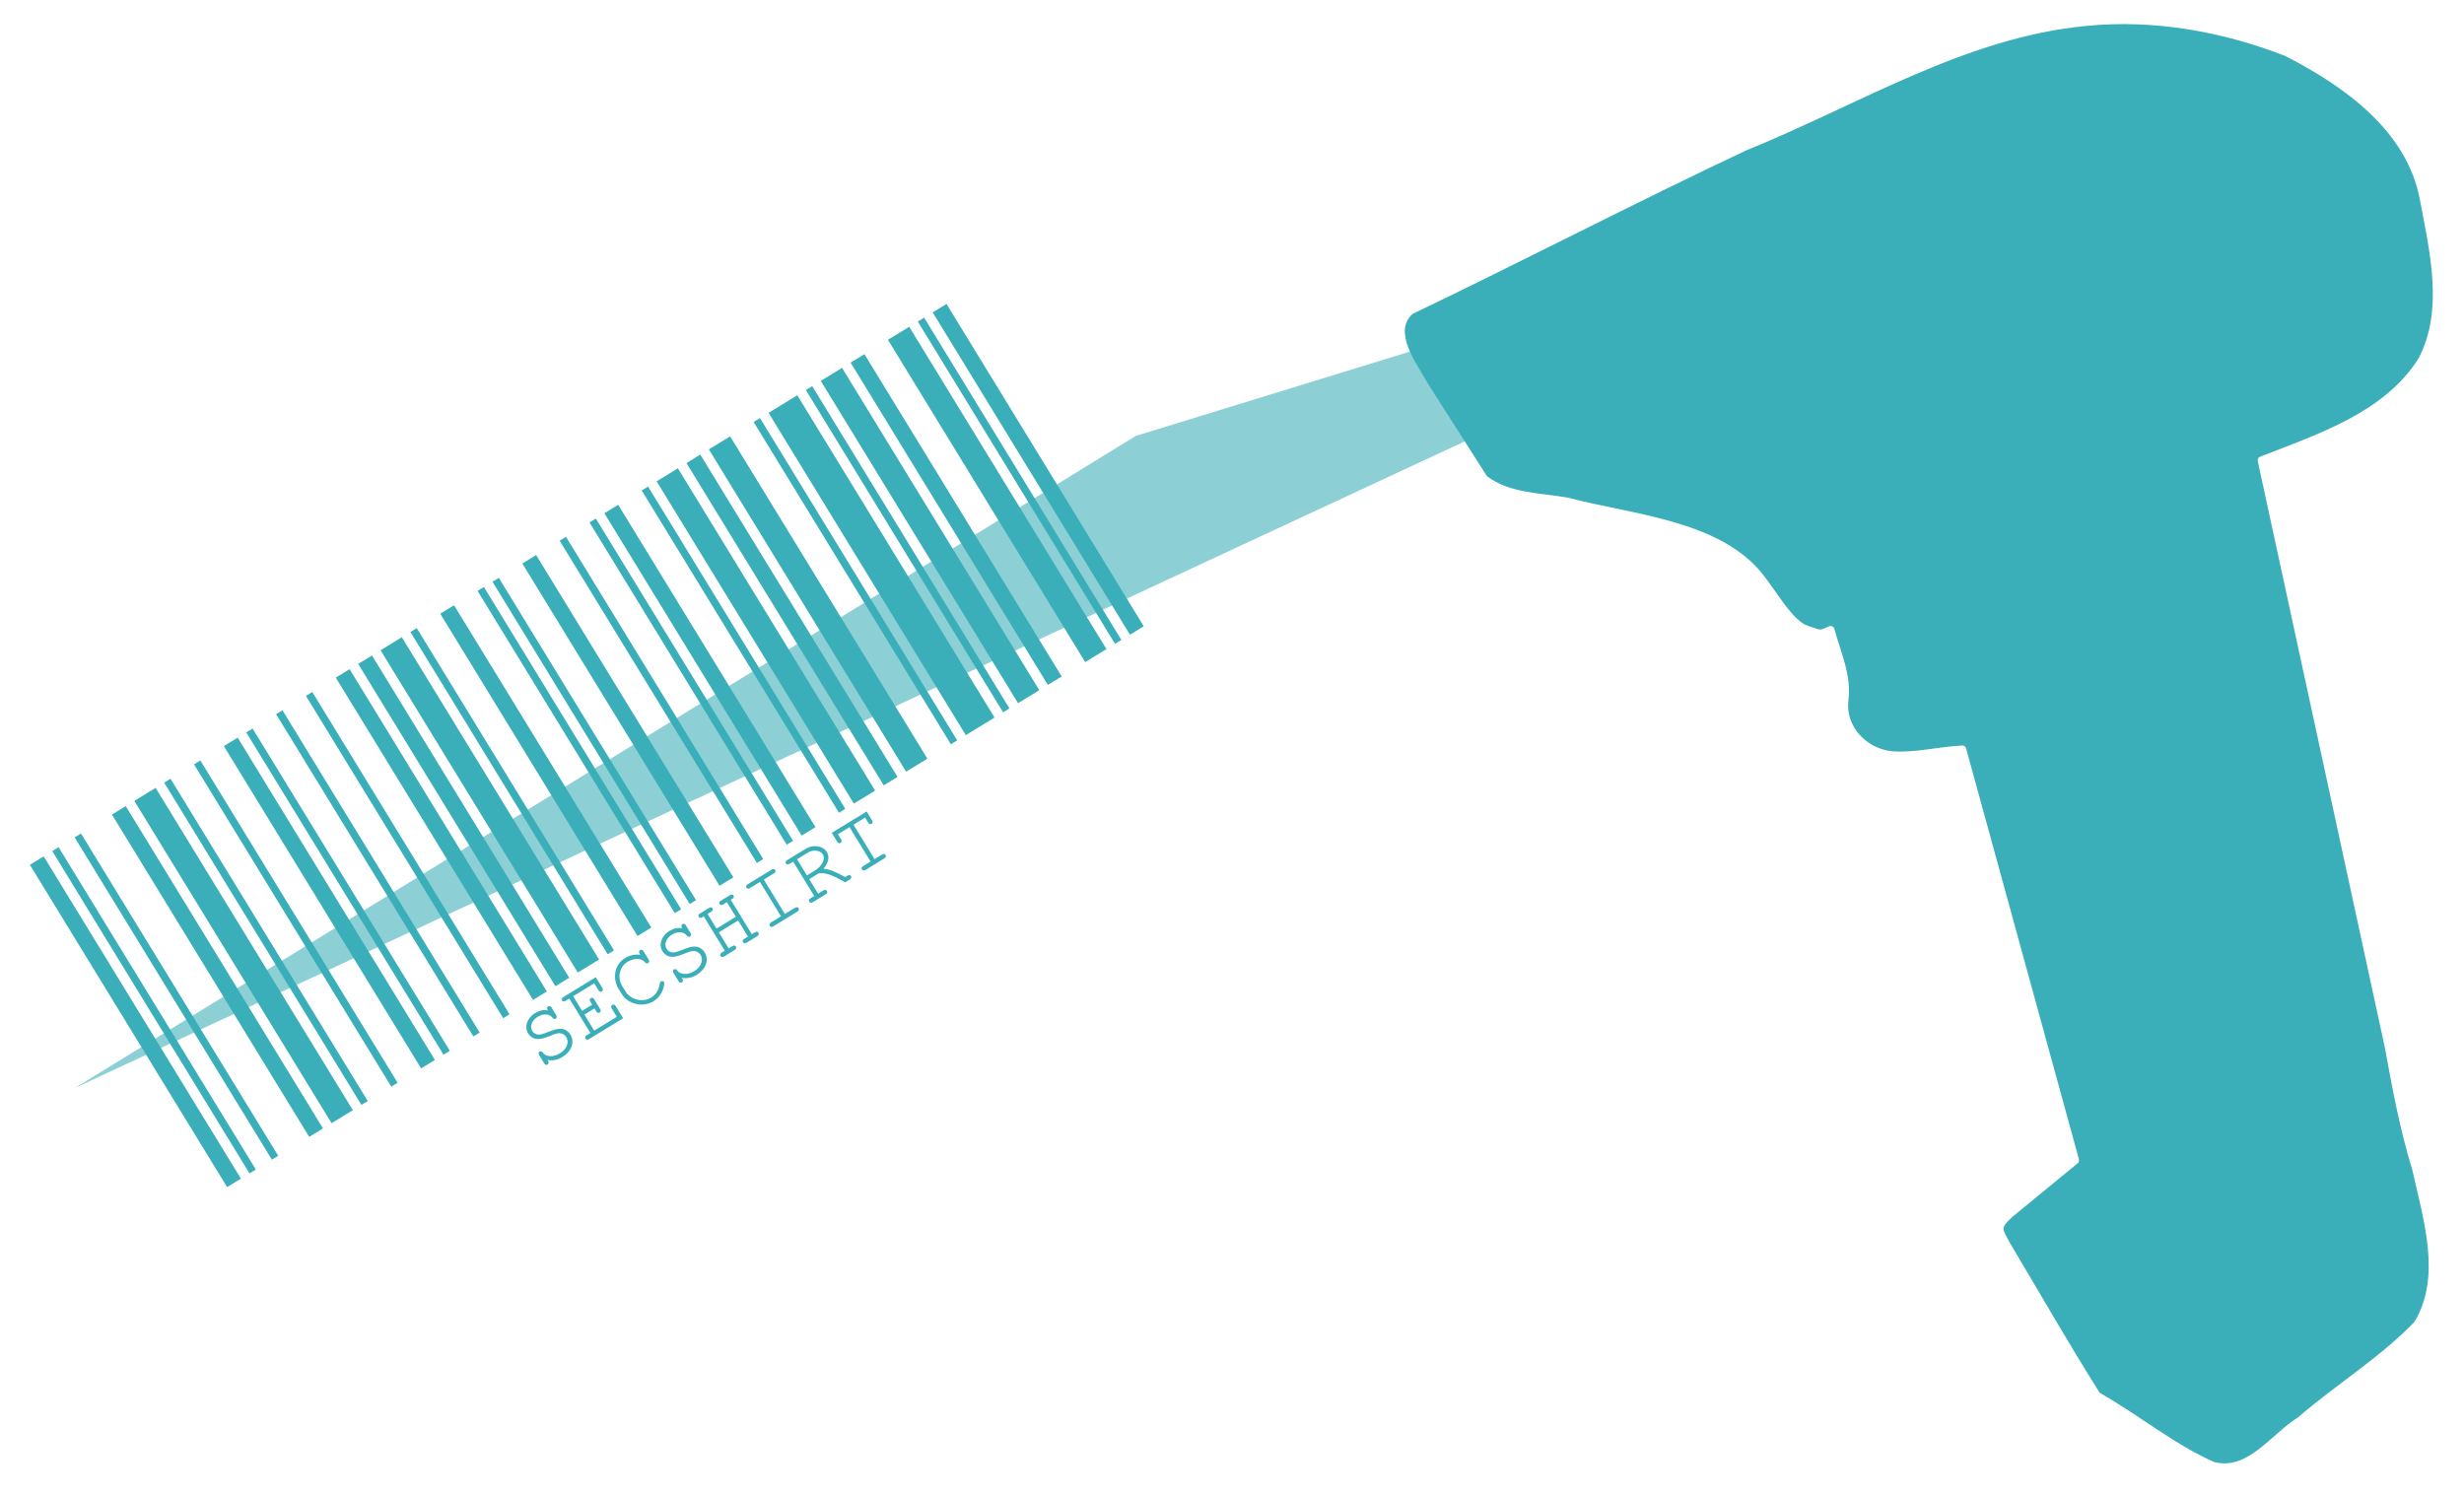
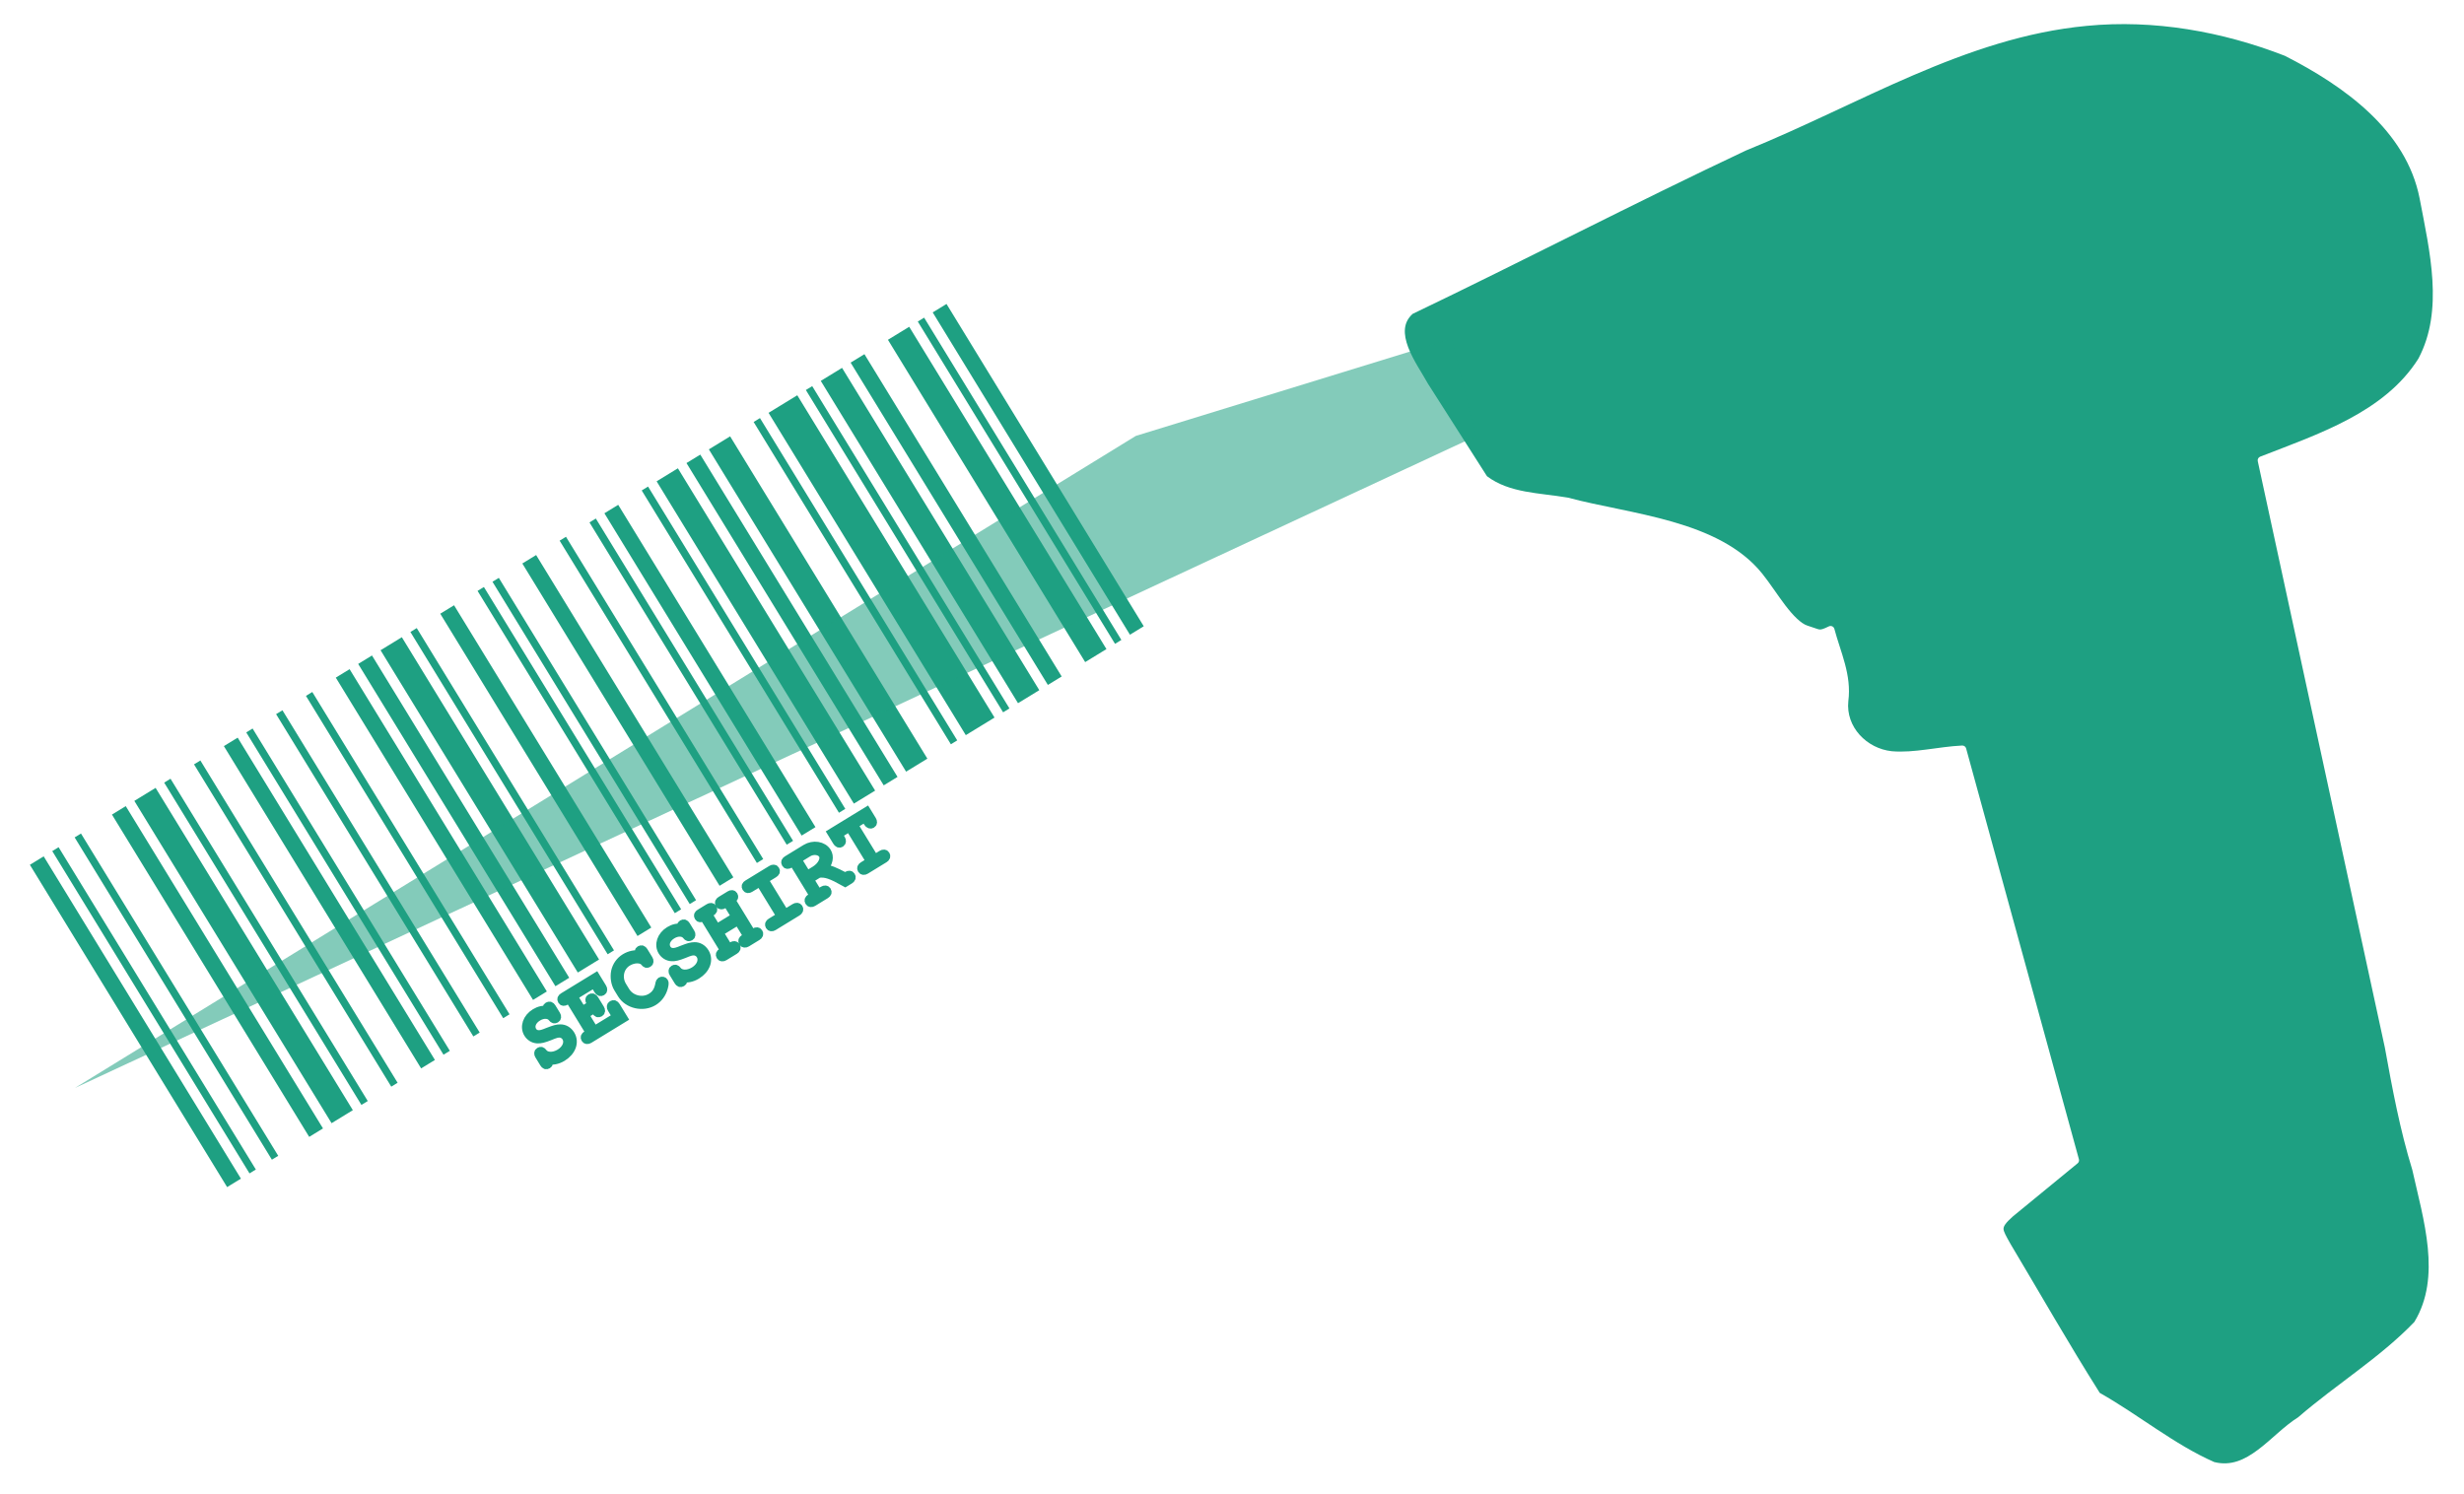
<svg xmlns="http://www.w3.org/2000/svg" id="svg2" viewBox="0 0 350.787 212.598" version="1.0" width="99mm" height="60mm">
  <defs id="defs4">
    <clipPath clipPathUnits="userSpaceOnUse" id="clipPath4351">
      <path d="M 0,0 124,0 124,51 0,51 0,0 Z" id="path4353" />
    </clipPath>
    <clipPath clipPathUnits="userSpaceOnUse" id="clipPath4361">
      <path d="m 0,0 1223.86,0 0,1223.86 L 0,1223.86 0,0 Z" id="path4363" />
    </clipPath>
    <clipPath clipPathUnits="userSpaceOnUse" id="clipPath4351-3">
      <path d="M 0,0 124,0 124,51 0,51 0,0 Z" id="path4353-6" />
    </clipPath>
    <clipPath clipPathUnits="userSpaceOnUse" id="clipPath4361-7">
      <path d="m 0,0 1223.86,0 0,1223.86 L 0,1223.86 0,0 Z" id="path4363-5" />
    </clipPath>
  </defs>
  <g id="layer1" transform="translate(-106.62,-346.5715)">
-     <path id="path4318" style="fill:#3aafb9;fill-opacity:1;fill-rule:evenodd" d="m 286.834,188.727 c -31.299,0.641 -59.797,15.93 -89.504,25.496 -0.005,0.002 -0.01,0.004 -0.016,0.006 -29.604,11.382 -58.906,24.005 -88.379,35.57 -1.352,1.084 -1.997,2.295 -2.23,3.691 -0.238,1.424 -0.019,3.056 0.486,4.758 1.004,3.383 3.106,6.939 4.385,9.711 l 13.357,24.764 c 5.464,4.785 13.113,5.221 20.246,6.986 a 1.009,1.009 0 0 1 0.09,0.025 c 15.565,5.422 38.19,8.469 48.279,23.1 1.751,2.54 3.496,5.763 5.291,8.521 1.794,2.757 3.695,4.982 5.279,5.611 6.7e-4,2.6e-4 0.001,0.002 0.002,0.002 1.669,0.645 2.471,1.099 2.953,1.197 0.483,0.099 0.964,0.023 2.52,-0.602 a 1.009,1.009 0 0 1 1.367,0.75 c 1.126,6.012 3.598,12.058 2.215,18.764 l 0.004,-0.025 c -1.181,6.576 3.828,12.495 10.178,13.639 5.736,0.916 11.893,-0.284 18.104,-0.137 a 1.009,1.009 0 0 1 0.967,0.812 c 7.052,35.758 14.105,71.492 21.156,107.25 a 1.009,1.009 0 0 1 -0.41,1.021 c -5.845,4.107 -11.681,8.246 -17.533,12.354 -0.002,0.002 -0.002,0.002 -0.004,0.004 -1.026,0.778 -1.714,1.4 -2.111,1.891 -0.398,0.492 -0.512,0.803 -0.535,1.148 -0.045,0.687 0.521,1.894 1.506,3.98 0.001,0.003 0.003,0.005 0.004,0.008 6.672,13.297 13.086,26.755 20.041,39.777 9.621,6.409 18.116,14.617 28,19.848 4.178,1.375 7.777,-0.005 11.418,-2.334 3.661,-2.341 7.189,-5.624 10.979,-7.613 l -0.135,0.084 c 10.41,-7.756 22.142,-13.771 31.551,-22.236 7.876,-11.025 4.243,-25.985 2.336,-38.965 l 0.016,0.078 c -2.443,-10.681 -3.605,-21.217 -4.74,-31.836 l 0.006,0.033 C 336.799,405.017 329.612,354.171 322.439,303.328 a 1.009,1.009 0 0 1 0.701,-1.105 c 15.328,-4.722 32.638,-8.987 42.336,-22.137 7.454,-11.889 4.894,-27.228 3.303,-40.996 -2.145,-17.68 -17.243,-30.16 -31.797,-38.982 -15.579,-7.406 -32.792,-11.795 -50.146,-11.381 a 1.009,1.009 0 0 1 -0.002,0 z" transform="matrix(0.5534143,-0.0405593,0.0405593,0.5534143,237.3005,257.444)" />
-     <g id="g4345" transform="matrix(1.066222,-0.6524344,-0.6524344,-1.066222,143.1102,524.4778)" style="stroke:#3aafb9;stroke-opacity:1">
-       <g id="g4347" style="stroke:#3aafb9;stroke-opacity:1">
-         <g id="g4349" clip-path="url(#clipPath4351-3)" style="stroke:#3aafb9;stroke-opacity:1">
-           <g id="g4355" transform="translate(-597,-590)" style="stroke:#3aafb9;stroke-opacity:1">
-             <g id="g4357" style="stroke:#3aafb9;stroke-opacity:1">
-               <g id="g4359" clip-path="url(#clipPath4361-7)" style="stroke:#3aafb9;stroke-opacity:1">
-                 <g id="g4365" transform="scale(0.1,0.1)" style="stroke:#3aafb9;stroke-opacity:1">
-                   <path d="m 5987.96,5978 0,430.39" style="fill:none;stroke:#3aafb9;stroke-width:18.431;stroke-linecap:butt;stroke-linejoin:miter;stroke-miterlimit:10;stroke-dasharray:none;stroke-opacity:1" id="path4367" />
-                   <path d="m 6012.87,5978 0,430.39" style="fill:none;stroke:#3aafb9;stroke-width:8.468;stroke-linecap:butt;stroke-linejoin:miter;stroke-miterlimit:10;stroke-dasharray:none;stroke-opacity:1" id="path4369" />
-                   <path d="m 6042.76,5978 0,430.39" style="fill:none;stroke:#3aafb9;stroke-width:8.468;stroke-linecap:butt;stroke-linejoin:miter;stroke-miterlimit:10;stroke-dasharray:none;stroke-opacity:1" id="path4371" />
-                   <path d="m 6097.55,5978 0,430.39" style="fill:none;stroke:#3aafb9;stroke-width:18.431;stroke-linecap:butt;stroke-linejoin:miter;stroke-miterlimit:10;stroke-dasharray:none;stroke-opacity:1" id="path4373" />
-                   <path d="m 6132.42,5978 0,430.39" style="fill:none;stroke:#3aafb9;stroke-width:28.393;stroke-linecap:butt;stroke-linejoin:miter;stroke-miterlimit:10;stroke-dasharray:none;stroke-opacity:1" id="path4375" />
-                   <path d="m 6162.31,5978 0,430.39" style="fill:none;stroke:#3aafb9;stroke-width:8.468;stroke-linecap:butt;stroke-linejoin:miter;stroke-miterlimit:10;stroke-dasharray:none;stroke-opacity:1" id="path4377" />
-                   <path d="m 6202.16,5978 0,430.39" style="fill:none;stroke:#3aafb9;stroke-width:8.468;stroke-linecap:butt;stroke-linejoin:miter;stroke-miterlimit:10;stroke-dasharray:none;stroke-opacity:1" id="path4379" />
-                   <path d="m 6246.99,5978 0,430.39" style="fill:none;stroke:#3aafb9;stroke-width:18.431;stroke-linecap:butt;stroke-linejoin:miter;stroke-miterlimit:10;stroke-dasharray:none;stroke-opacity:1" id="path4381" />
-                   <path d="m 6271.9,5978 0,430.39" style="fill:none;stroke:#3aafb9;stroke-width:8.468;stroke-linecap:butt;stroke-linejoin:miter;stroke-miterlimit:10;stroke-dasharray:none;stroke-opacity:1" id="path4383" />
-                   <path d="m 6311.75,5978 0,430.39" style="fill:none;stroke:#3aafb9;stroke-width:8.468;stroke-linecap:butt;stroke-linejoin:miter;stroke-miterlimit:10;stroke-dasharray:none;stroke-opacity:1" id="path4385" />
-                   <path d="m 6351.6,5978 0,430.39" style="fill:none;stroke:#3aafb9;stroke-width:8.468;stroke-linecap:butt;stroke-linejoin:miter;stroke-miterlimit:10;stroke-dasharray:none;stroke-opacity:1" id="path4387" />
-                   <path d="m 6396.43,5978 0,430.39" style="fill:none;stroke:#3aafb9;stroke-width:18.431;stroke-linecap:butt;stroke-linejoin:miter;stroke-miterlimit:10;stroke-dasharray:none;stroke-opacity:1" id="path4389" />
-                   <path d="m 6426.32,5978 0,430.39" style="fill:none;stroke:#3aafb9;stroke-width:18.431;stroke-linecap:butt;stroke-linejoin:miter;stroke-miterlimit:10;stroke-dasharray:none;stroke-opacity:1" id="path4391" />
-                   <path d="m 6461.19,5978 0,430.39" style="fill:none;stroke:#3aafb9;stroke-width:28.393;stroke-linecap:butt;stroke-linejoin:miter;stroke-miterlimit:10;stroke-dasharray:none;stroke-opacity:1" id="path4393" />
-                   <path d="m 6491.08,5978 0,430.39" style="fill:none;stroke:#3aafb9;stroke-width:8.468;stroke-linecap:butt;stroke-linejoin:miter;stroke-miterlimit:10;stroke-dasharray:none;stroke-opacity:1" id="path4395" />
-                   <path d="m 6535.91,5978 0,430.39" style="fill:none;stroke:#3aafb9;stroke-width:18.431;stroke-linecap:butt;stroke-linejoin:miter;stroke-miterlimit:10;stroke-dasharray:none;stroke-opacity:1" id="path4397" />
-                   <path d="m 6580.74,5978 0,430.39" style="fill:none;stroke:#3aafb9;stroke-width:8.468;stroke-linecap:butt;stroke-linejoin:miter;stroke-miterlimit:10;stroke-dasharray:none;stroke-opacity:1" id="path4399" />
-                   <path d="m 6600.66,5978 0,430.39" style="fill:none;stroke:#3aafb9;stroke-width:8.468;stroke-linecap:butt;stroke-linejoin:miter;stroke-miterlimit:10;stroke-dasharray:none;stroke-opacity:1" id="path4401" />
-                   <path d="m 6645.5,5978 0,430.39" style="fill:none;stroke:#3aafb9;stroke-width:18.431;stroke-linecap:butt;stroke-linejoin:miter;stroke-miterlimit:10;stroke-dasharray:none;stroke-opacity:1" id="path4403" />
-                   <path d="m 6690.33,5978 0,430.39" style="fill:none;stroke:#3aafb9;stroke-width:8.468;stroke-linecap:butt;stroke-linejoin:miter;stroke-miterlimit:10;stroke-dasharray:none;stroke-opacity:1" id="path4405" />
-                   <path d="m 6730.18,5978 0,430.39" style="fill:none;stroke:#3aafb9;stroke-width:8.468;stroke-linecap:butt;stroke-linejoin:miter;stroke-miterlimit:10;stroke-dasharray:none;stroke-opacity:1" id="path4407" />
-                   <path d="m 6755.09,5978 0,430.39" style="fill:none;stroke:#3aafb9;stroke-width:18.431;stroke-linecap:butt;stroke-linejoin:miter;stroke-miterlimit:10;stroke-dasharray:none;stroke-opacity:1" id="path4409" />
-                   <path d="m 6799.92,5978 0,430.39" style="fill:none;stroke:#3aafb9;stroke-width:8.468;stroke-linecap:butt;stroke-linejoin:miter;stroke-miterlimit:10;stroke-dasharray:none;stroke-opacity:1" id="path4411" />
-                   <path d="m 6829.8,5978 0,430.39" style="fill:none;stroke:#3aafb9;stroke-width:28.393;stroke-linecap:butt;stroke-linejoin:miter;stroke-miterlimit:10;stroke-dasharray:none;stroke-opacity:1" id="path4413" />
-                   <path d="m 6864.68,5978 0,430.39" style="fill:none;stroke:#3aafb9;stroke-width:18.431;stroke-linecap:butt;stroke-linejoin:miter;stroke-miterlimit:10;stroke-dasharray:none;stroke-opacity:1" id="path4415" />
-                   <path d="m 6899.54,5978 0,430.39" style="fill:none;stroke:#3aafb9;stroke-width:28.393;stroke-linecap:butt;stroke-linejoin:miter;stroke-miterlimit:10;stroke-dasharray:none;stroke-opacity:1" id="path4417" />
-                   <path d="m 6949.36,5978 0,430.39" style="fill:none;stroke:#3aafb9;stroke-width:8.468;stroke-linecap:butt;stroke-linejoin:miter;stroke-miterlimit:10;stroke-dasharray:none;stroke-opacity:1" id="path4419" />
-                   <path d="m 6984.23,5978 0,430.39" style="fill:none;stroke:#3aafb9;stroke-width:38.356;stroke-linecap:butt;stroke-linejoin:miter;stroke-miterlimit:10;stroke-dasharray:none;stroke-opacity:1" id="path4421" />
-                   <path d="m 7019.1,5978 0,430.39" style="fill:none;stroke:#3aafb9;stroke-width:8.468;stroke-linecap:butt;stroke-linejoin:miter;stroke-miterlimit:10;stroke-dasharray:none;stroke-opacity:1" id="path4423" />
-                   <path d="m 7048.98,5978 0,430.39" style="fill:none;stroke:#3aafb9;stroke-width:28.393;stroke-linecap:butt;stroke-linejoin:miter;stroke-miterlimit:10;stroke-dasharray:none;stroke-opacity:1" id="path4425" />
-                   <path d="m 7083.85,5978 0,430.39" style="fill:none;stroke:#3aafb9;stroke-width:18.431;stroke-linecap:butt;stroke-linejoin:miter;stroke-miterlimit:10;stroke-dasharray:none;stroke-opacity:1" id="path4427" />
-                   <path d="m 7138.65,5978 0,430.39" style="fill:none;stroke:#3aafb9;stroke-width:28.393;stroke-linecap:butt;stroke-linejoin:miter;stroke-miterlimit:10;stroke-dasharray:none;stroke-opacity:1" id="path4429" />
-                   <path d="m 7168.54,5978 0,430.39" style="fill:none;stroke:#3aafb9;stroke-width:8.468;stroke-linecap:butt;stroke-linejoin:miter;stroke-miterlimit:10;stroke-dasharray:none;stroke-opacity:1" id="path4431" />
-                   <path d="m 7193.44,5978 0,430.39" style="fill:none;stroke:#3aafb9;stroke-width:18.431;stroke-linecap:butt;stroke-linejoin:miter;stroke-miterlimit:10;stroke-dasharray:none;stroke-opacity:1" id="path4433" />
-                   <g id="g4435" transform="scale(10,10)" style="stroke:#3aafb9;stroke-opacity:1">
-                     <text transform="matrix(1,0,0,-1,635.161,590.665)" style="font-variant:normal;font-weight:normal;font-size:9.963px;font-family:Courier;-inkscape-font-specification:Courier;writing-mode:lr-tb;fill:#3aafb9;fill-opacity:1;fill-rule:nonzero;stroke:none;stroke-opacity:1" id="text4437">
-                       <tspan x="0 5.978 11.955 17.933 23.91 29.888 35.866 41.843" y="0" id="tspan4439">SECSHIRT</tspan>
+     <path id="path4318" style="fill:#1ea082;fill-opacity:1;fill-rule:evenodd" d="m 286.834,188.727 c -31.299,0.641 -59.797,15.93 -89.504,25.496 -0.005,0.002 -0.01,0.004 -0.016,0.006 -29.604,11.382 -58.906,24.005 -88.379,35.57 -1.352,1.084 -1.997,2.295 -2.23,3.691 -0.238,1.424 -0.019,3.056 0.486,4.758 1.004,3.383 3.106,6.939 4.385,9.711 l 13.357,24.764 c 5.464,4.785 13.113,5.221 20.246,6.986 a 1.009,1.009 0 0 1 0.09,0.025 c 15.565,5.422 38.19,8.469 48.279,23.1 1.751,2.54 3.496,5.763 5.291,8.521 1.794,2.757 3.695,4.982 5.279,5.611 6.7e-4,2.6e-4 0.001,0.002 0.002,0.002 1.669,0.645 2.471,1.099 2.953,1.197 0.483,0.099 0.964,0.023 2.52,-0.602 a 1.009,1.009 0 0 1 1.367,0.75 c 1.126,6.012 3.598,12.058 2.215,18.764 l 0.004,-0.025 c -1.181,6.576 3.828,12.495 10.178,13.639 5.736,0.916 11.893,-0.284 18.104,-0.137 a 1.009,1.009 0 0 1 0.967,0.812 c 7.052,35.758 14.105,71.492 21.156,107.25 a 1.009,1.009 0 0 1 -0.41,1.021 c -5.845,4.107 -11.681,8.246 -17.533,12.354 -0.002,0.002 -0.002,0.002 -0.004,0.004 -1.026,0.778 -1.714,1.4 -2.111,1.891 -0.398,0.492 -0.512,0.803 -0.535,1.148 -0.045,0.687 0.521,1.894 1.506,3.98 0.001,0.003 0.003,0.005 0.004,0.008 6.672,13.297 13.086,26.755 20.041,39.777 9.621,6.409 18.116,14.617 28,19.848 4.178,1.375 7.777,-0.005 11.418,-2.334 3.661,-2.341 7.189,-5.624 10.979,-7.613 l -0.135,0.084 c 10.41,-7.756 22.142,-13.771 31.551,-22.236 7.876,-11.025 4.243,-25.985 2.336,-38.965 l 0.016,0.078 c -2.443,-10.681 -3.605,-21.217 -4.74,-31.836 l 0.006,0.033 C 336.799,405.017 329.612,354.171 322.439,303.328 a 1.009,1.009 0 0 1 0.701,-1.105 c 15.328,-4.722 32.638,-8.987 42.336,-22.137 7.454,-11.889 4.894,-27.228 3.303,-40.996 -2.145,-17.68 -17.243,-30.16 -31.797,-38.982 -15.579,-7.406 -32.792,-11.795 -50.146,-11.381 a 1.009,1.009 0 0 1 -0.002,0 z" transform="matrix(0.5534143,-0.0405593,0.0405593,0.5534143,237.3005,257.444)" />
+     <g id="g4345" transform="matrix(1.066222,-0.6524344,-0.6524344,-1.066222,143.1102,524.4778)" style="stroke:#1ea082;stroke-opacity:1">
+       <g id="g4347" style="stroke:#1ea082;stroke-opacity:1">
+         <g id="g4349" clip-path="url(#clipPath4351-3)" style="stroke:#1ea082;stroke-opacity:1">
+           <g id="g4355" transform="translate(-597,-590)" style="stroke:#1ea082;stroke-opacity:1">
+             <g id="g4357" style="stroke:#1ea082;stroke-opacity:1">
+               <g id="g4359" clip-path="url(#clipPath4361-7)" style="stroke:#1ea082;stroke-opacity:1">
+                 <g id="g4365" transform="scale(0.1,0.1)" style="stroke:#1ea082;stroke-opacity:1">
+                   <path d="m 5987.96,5978 0,430.39" style="fill:none;stroke:#1ea082;stroke-width:18.431;stroke-linecap:butt;stroke-linejoin:miter;stroke-miterlimit:10;stroke-dasharray:none;stroke-opacity:1" id="path4367" />
+                   <path d="m 6012.87,5978 0,430.39" style="fill:none;stroke:#1ea082;stroke-width:8.468;stroke-linecap:butt;stroke-linejoin:miter;stroke-miterlimit:10;stroke-dasharray:none;stroke-opacity:1" id="path4369" />
+                   <path d="m 6042.76,5978 0,430.39" style="fill:none;stroke:#1ea082;stroke-width:8.468;stroke-linecap:butt;stroke-linejoin:miter;stroke-miterlimit:10;stroke-dasharray:none;stroke-opacity:1" id="path4371" />
+                   <path d="m 6097.55,5978 0,430.39" style="fill:none;stroke:#1ea082;stroke-width:18.431;stroke-linecap:butt;stroke-linejoin:miter;stroke-miterlimit:10;stroke-dasharray:none;stroke-opacity:1" id="path4373" />
+                   <path d="m 6132.42,5978 0,430.39" style="fill:none;stroke:#1ea082;stroke-width:28.393;stroke-linecap:butt;stroke-linejoin:miter;stroke-miterlimit:10;stroke-dasharray:none;stroke-opacity:1" id="path4375" />
+                   <path d="m 6162.31,5978 0,430.39" style="fill:none;stroke:#1ea082;stroke-width:8.468;stroke-linecap:butt;stroke-linejoin:miter;stroke-miterlimit:10;stroke-dasharray:none;stroke-opacity:1" id="path4377" />
+                   <path d="m 6202.16,5978 0,430.39" style="fill:none;stroke:#1ea082;stroke-width:8.468;stroke-linecap:butt;stroke-linejoin:miter;stroke-miterlimit:10;stroke-dasharray:none;stroke-opacity:1" id="path4379" />
+                   <path d="m 6246.99,5978 0,430.39" style="fill:none;stroke:#1ea082;stroke-width:18.431;stroke-linecap:butt;stroke-linejoin:miter;stroke-miterlimit:10;stroke-dasharray:none;stroke-opacity:1" id="path4381" />
+                   <path d="m 6271.9,5978 0,430.39" style="fill:none;stroke:#1ea082;stroke-width:8.468;stroke-linecap:butt;stroke-linejoin:miter;stroke-miterlimit:10;stroke-dasharray:none;stroke-opacity:1" id="path4383" />
+                   <path d="m 6311.75,5978 0,430.39" style="fill:none;stroke:#1ea082;stroke-width:8.468;stroke-linecap:butt;stroke-linejoin:miter;stroke-miterlimit:10;stroke-dasharray:none;stroke-opacity:1" id="path4385" />
+                   <path d="m 6351.6,5978 0,430.39" style="fill:none;stroke:#1ea082;stroke-width:8.468;stroke-linecap:butt;stroke-linejoin:miter;stroke-miterlimit:10;stroke-dasharray:none;stroke-opacity:1" id="path4387" />
+                   <path d="m 6396.43,5978 0,430.39" style="fill:none;stroke:#1ea082;stroke-width:18.431;stroke-linecap:butt;stroke-linejoin:miter;stroke-miterlimit:10;stroke-dasharray:none;stroke-opacity:1" id="path4389" />
+                   <path d="m 6426.32,5978 0,430.39" style="fill:none;stroke:#1ea082;stroke-width:18.431;stroke-linecap:butt;stroke-linejoin:miter;stroke-miterlimit:10;stroke-dasharray:none;stroke-opacity:1" id="path4391" />
+                   <path d="m 6461.19,5978 0,430.39" style="fill:none;stroke:#1ea082;stroke-width:28.393;stroke-linecap:butt;stroke-linejoin:miter;stroke-miterlimit:10;stroke-dasharray:none;stroke-opacity:1" id="path4393" />
+                   <path d="m 6491.08,5978 0,430.39" style="fill:none;stroke:#1ea082;stroke-width:8.468;stroke-linecap:butt;stroke-linejoin:miter;stroke-miterlimit:10;stroke-dasharray:none;stroke-opacity:1" id="path4395" />
+                   <path d="m 6535.91,5978 0,430.39" style="fill:none;stroke:#1ea082;stroke-width:18.431;stroke-linecap:butt;stroke-linejoin:miter;stroke-miterlimit:10;stroke-dasharray:none;stroke-opacity:1" id="path4397" />
+                   <path d="m 6580.74,5978 0,430.39" style="fill:none;stroke:#1ea082;stroke-width:8.468;stroke-linecap:butt;stroke-linejoin:miter;stroke-miterlimit:10;stroke-dasharray:none;stroke-opacity:1" id="path4399" />
+                   <path d="m 6600.66,5978 0,430.39" style="fill:none;stroke:#1ea082;stroke-width:8.468;stroke-linecap:butt;stroke-linejoin:miter;stroke-miterlimit:10;stroke-dasharray:none;stroke-opacity:1" id="path4401" />
+                   <path d="m 6645.5,5978 0,430.39" style="fill:none;stroke:#1ea082;stroke-width:18.431;stroke-linecap:butt;stroke-linejoin:miter;stroke-miterlimit:10;stroke-dasharray:none;stroke-opacity:1" id="path4403" />
+                   <path d="m 6690.33,5978 0,430.39" style="fill:none;stroke:#1ea082;stroke-width:8.468;stroke-linecap:butt;stroke-linejoin:miter;stroke-miterlimit:10;stroke-dasharray:none;stroke-opacity:1" id="path4405" />
+                   <path d="m 6730.18,5978 0,430.39" style="fill:none;stroke:#1ea082;stroke-width:8.468;stroke-linecap:butt;stroke-linejoin:miter;stroke-miterlimit:10;stroke-dasharray:none;stroke-opacity:1" id="path4407" />
+                   <path d="m 6755.09,5978 0,430.39" style="fill:none;stroke:#1ea082;stroke-width:18.431;stroke-linecap:butt;stroke-linejoin:miter;stroke-miterlimit:10;stroke-dasharray:none;stroke-opacity:1" id="path4409" />
+                   <path d="m 6799.92,5978 0,430.39" style="fill:none;stroke:#1ea082;stroke-width:8.468;stroke-linecap:butt;stroke-linejoin:miter;stroke-miterlimit:10;stroke-dasharray:none;stroke-opacity:1" id="path4411" />
+                   <path d="m 6829.8,5978 0,430.39" style="fill:none;stroke:#1ea082;stroke-width:28.393;stroke-linecap:butt;stroke-linejoin:miter;stroke-miterlimit:10;stroke-dasharray:none;stroke-opacity:1" id="path4413" />
+                   <path d="m 6864.68,5978 0,430.39" style="fill:none;stroke:#1ea082;stroke-width:18.431;stroke-linecap:butt;stroke-linejoin:miter;stroke-miterlimit:10;stroke-dasharray:none;stroke-opacity:1" id="path4415" />
+                   <path d="m 6899.54,5978 0,430.39" style="fill:none;stroke:#1ea082;stroke-width:28.393;stroke-linecap:butt;stroke-linejoin:miter;stroke-miterlimit:10;stroke-dasharray:none;stroke-opacity:1" id="path4417" />
+                   <path d="m 6949.36,5978 0,430.39" style="fill:none;stroke:#1ea082;stroke-width:8.468;stroke-linecap:butt;stroke-linejoin:miter;stroke-miterlimit:10;stroke-dasharray:none;stroke-opacity:1" id="path4419" />
+                   <path d="m 6984.23,5978 0,430.39" style="fill:none;stroke:#1ea082;stroke-width:38.356;stroke-linecap:butt;stroke-linejoin:miter;stroke-miterlimit:10;stroke-dasharray:none;stroke-opacity:1" id="path4421" />
+                   <path d="m 7019.1,5978 0,430.39" style="fill:none;stroke:#1ea082;stroke-width:8.468;stroke-linecap:butt;stroke-linejoin:miter;stroke-miterlimit:10;stroke-dasharray:none;stroke-opacity:1" id="path4423" />
+                   <path d="m 7048.98,5978 0,430.39" style="fill:none;stroke:#1ea082;stroke-width:28.393;stroke-linecap:butt;stroke-linejoin:miter;stroke-miterlimit:10;stroke-dasharray:none;stroke-opacity:1" id="path4425" />
+                   <path d="m 7083.85,5978 0,430.39" style="fill:none;stroke:#1ea082;stroke-width:18.431;stroke-linecap:butt;stroke-linejoin:miter;stroke-miterlimit:10;stroke-dasharray:none;stroke-opacity:1" id="path4427" />
+                   <path d="m 7138.65,5978 0,430.39" style="fill:none;stroke:#1ea082;stroke-width:28.393;stroke-linecap:butt;stroke-linejoin:miter;stroke-miterlimit:10;stroke-dasharray:none;stroke-opacity:1" id="path4429" />
+                   <path d="m 7168.54,5978 0,430.39" style="fill:none;stroke:#1ea082;stroke-width:8.468;stroke-linecap:butt;stroke-linejoin:miter;stroke-miterlimit:10;stroke-dasharray:none;stroke-opacity:1" id="path4431" />
+                   <path d="m 7193.44,5978 0,430.39" style="fill:none;stroke:#1ea082;stroke-width:18.431;stroke-linecap:butt;stroke-linejoin:miter;stroke-miterlimit:10;stroke-dasharray:none;stroke-opacity:1" id="path4433" />
+                   <g id="g4435" transform="scale(10,10)" style="stroke:#1ea082;stroke-opacity:1">
+                     <text transform="matrix(1,0,0,-1,635.161,590.665)" style="font-variant:normal;font-weight:normal;line-height:0%;font-family:Courier;-inkscape-font-specification:Courier;writing-mode:lr-tb;fill:#3aafb9;fill-opacity:1;fill-rule:nonzero;stroke:#1ea082;stroke-opacity:1" id="text4437">
+                       <tspan x="0 5.978 11.955 17.933 23.91 29.888 35.866 41.843" y="0" id="tspan4439" style="font-size:9.963px;line-height:1.25;stroke:#1ea082;stroke-opacity:1">SECSHIRT</tspan>
                    </text>
                  </g>
                </g>
              </g>
            </g>
          </g>
        </g>
      </g>
    </g>
-     <path style="fill:#3aafb9;fill-opacity:0.584;fill-rule:evenodd;stroke:none;stroke-width:1px;stroke-linecap:butt;stroke-linejoin:miter;stroke-opacity:1" d="M 316.823,408.636 117.27,501.484 268.321,408.636 313.359,394.779 Z" id="path5947" />
+     <path style="fill:#1ea082;fill-opacity:0.549;fill-rule:evenodd;stroke:none;stroke-width:1px;stroke-linecap:butt;stroke-linejoin:miter;stroke-opacity:1" d="M 316.823,408.636 117.27,501.484 268.321,408.636 313.359,394.779 Z" id="path5947" />
  </g>
</svg>
